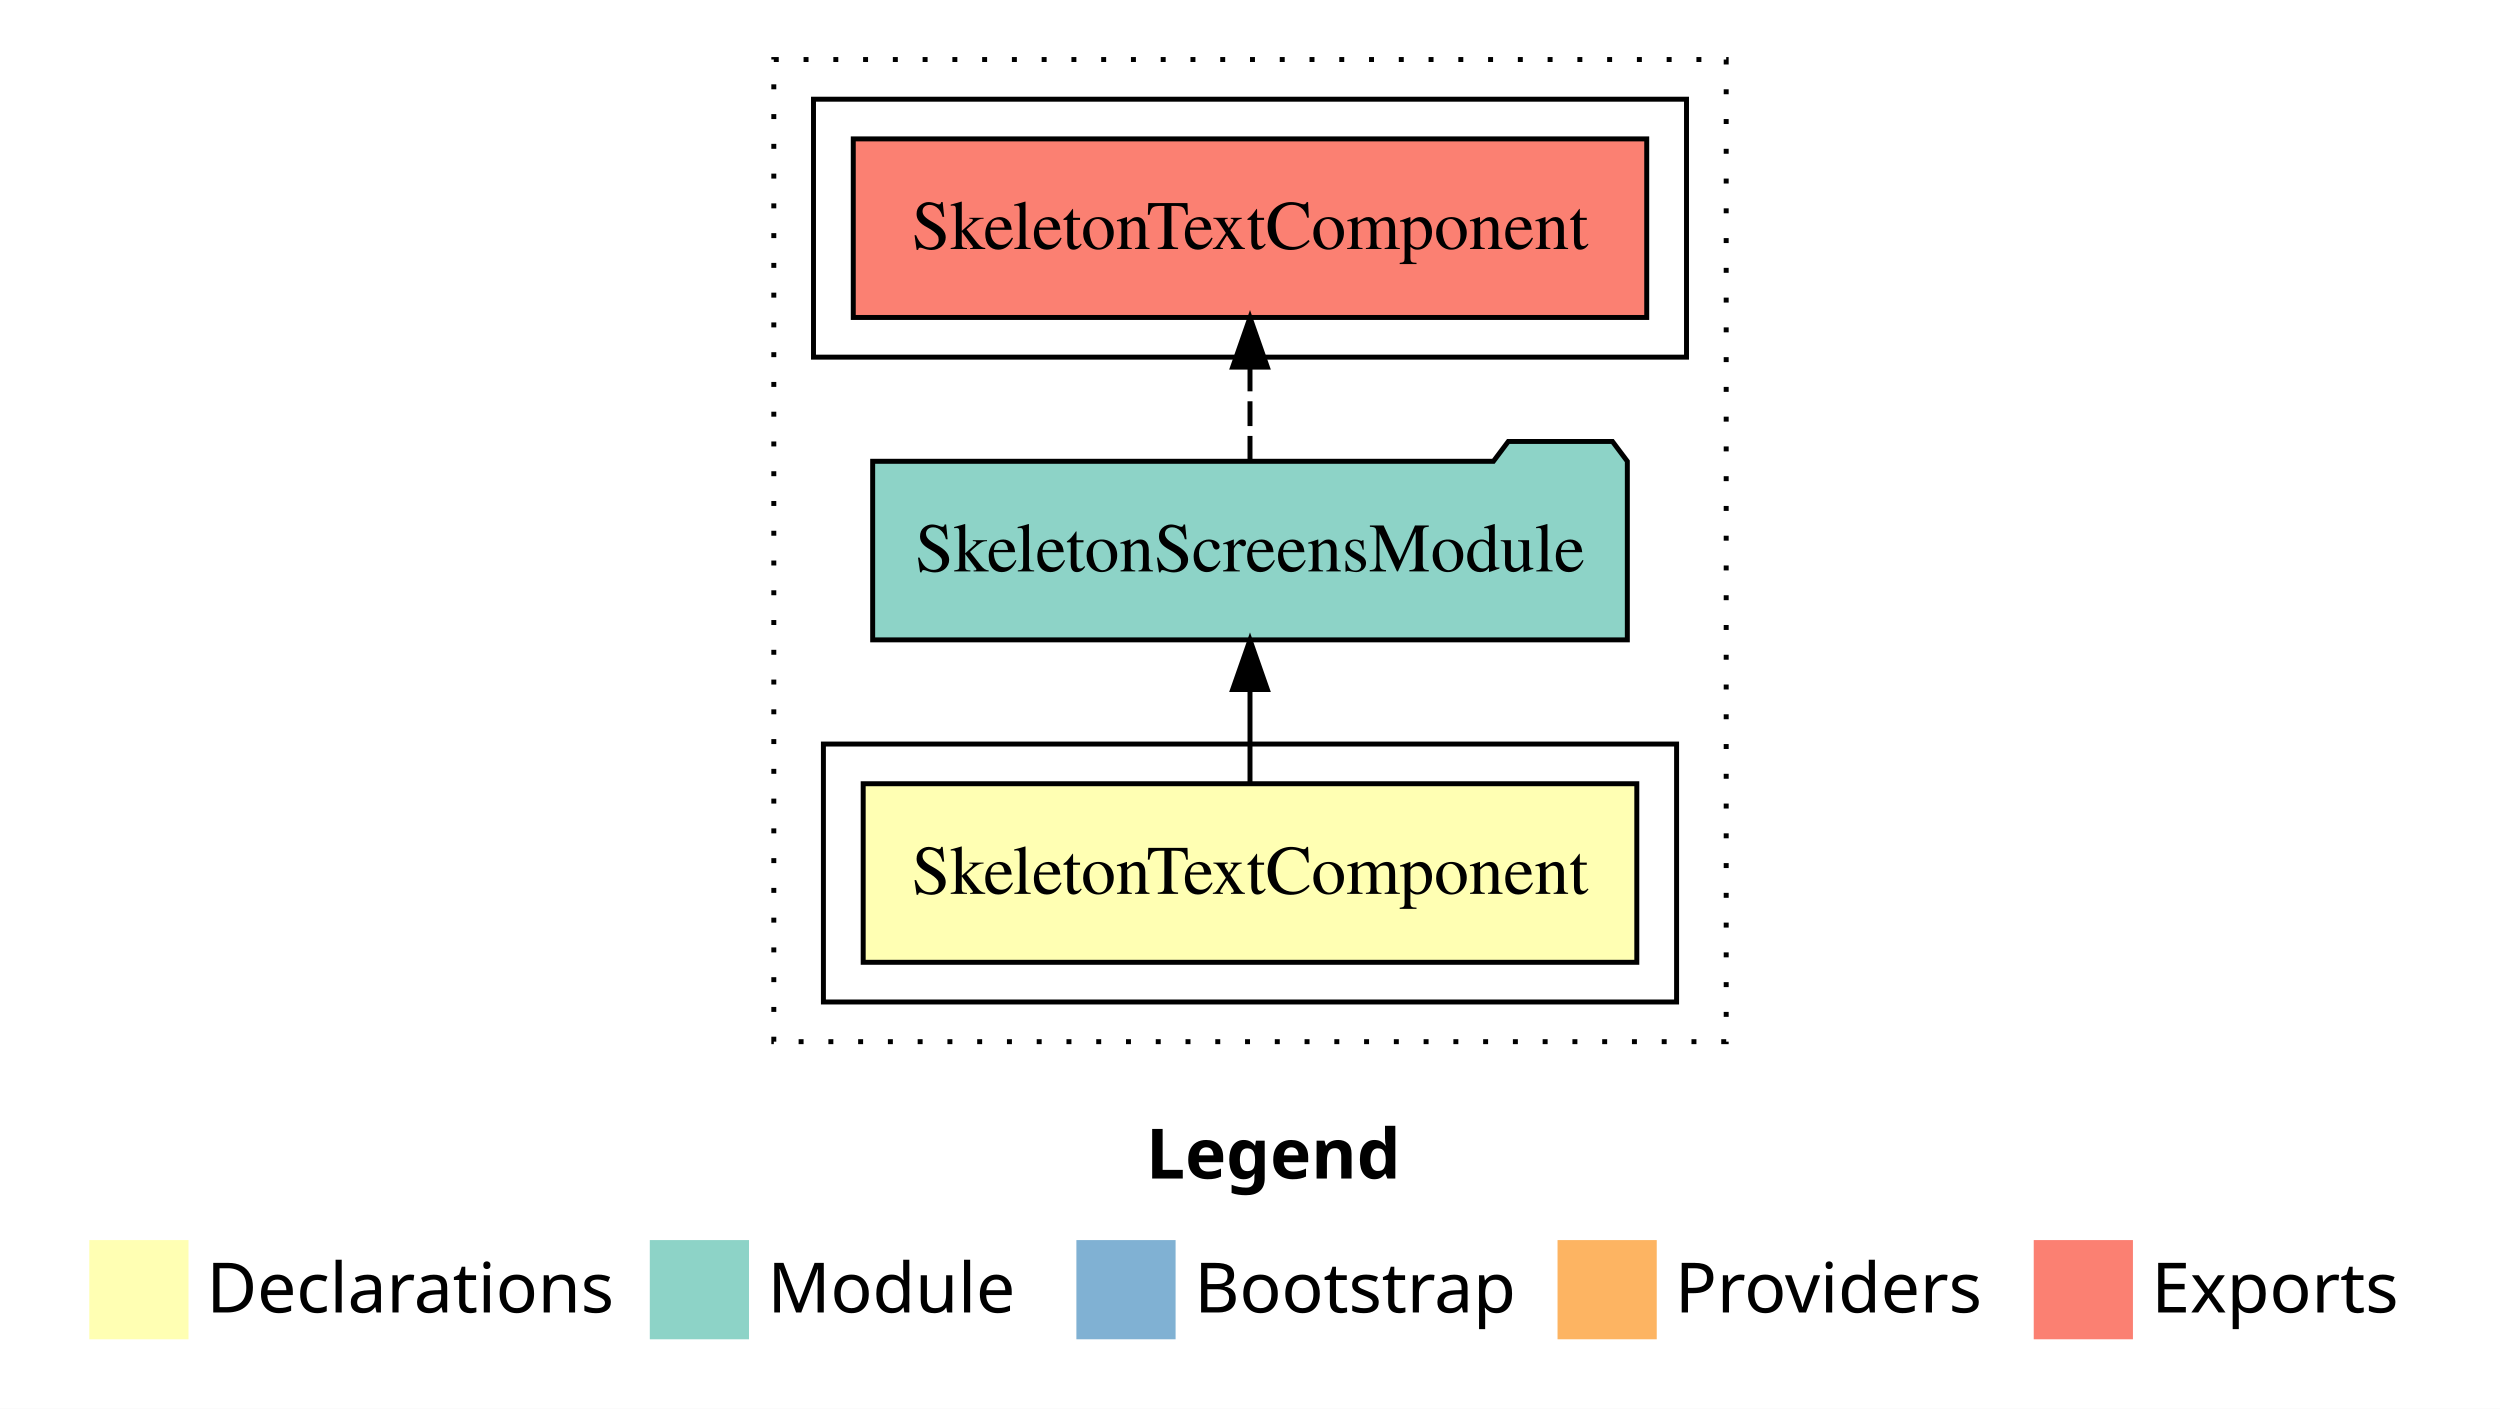
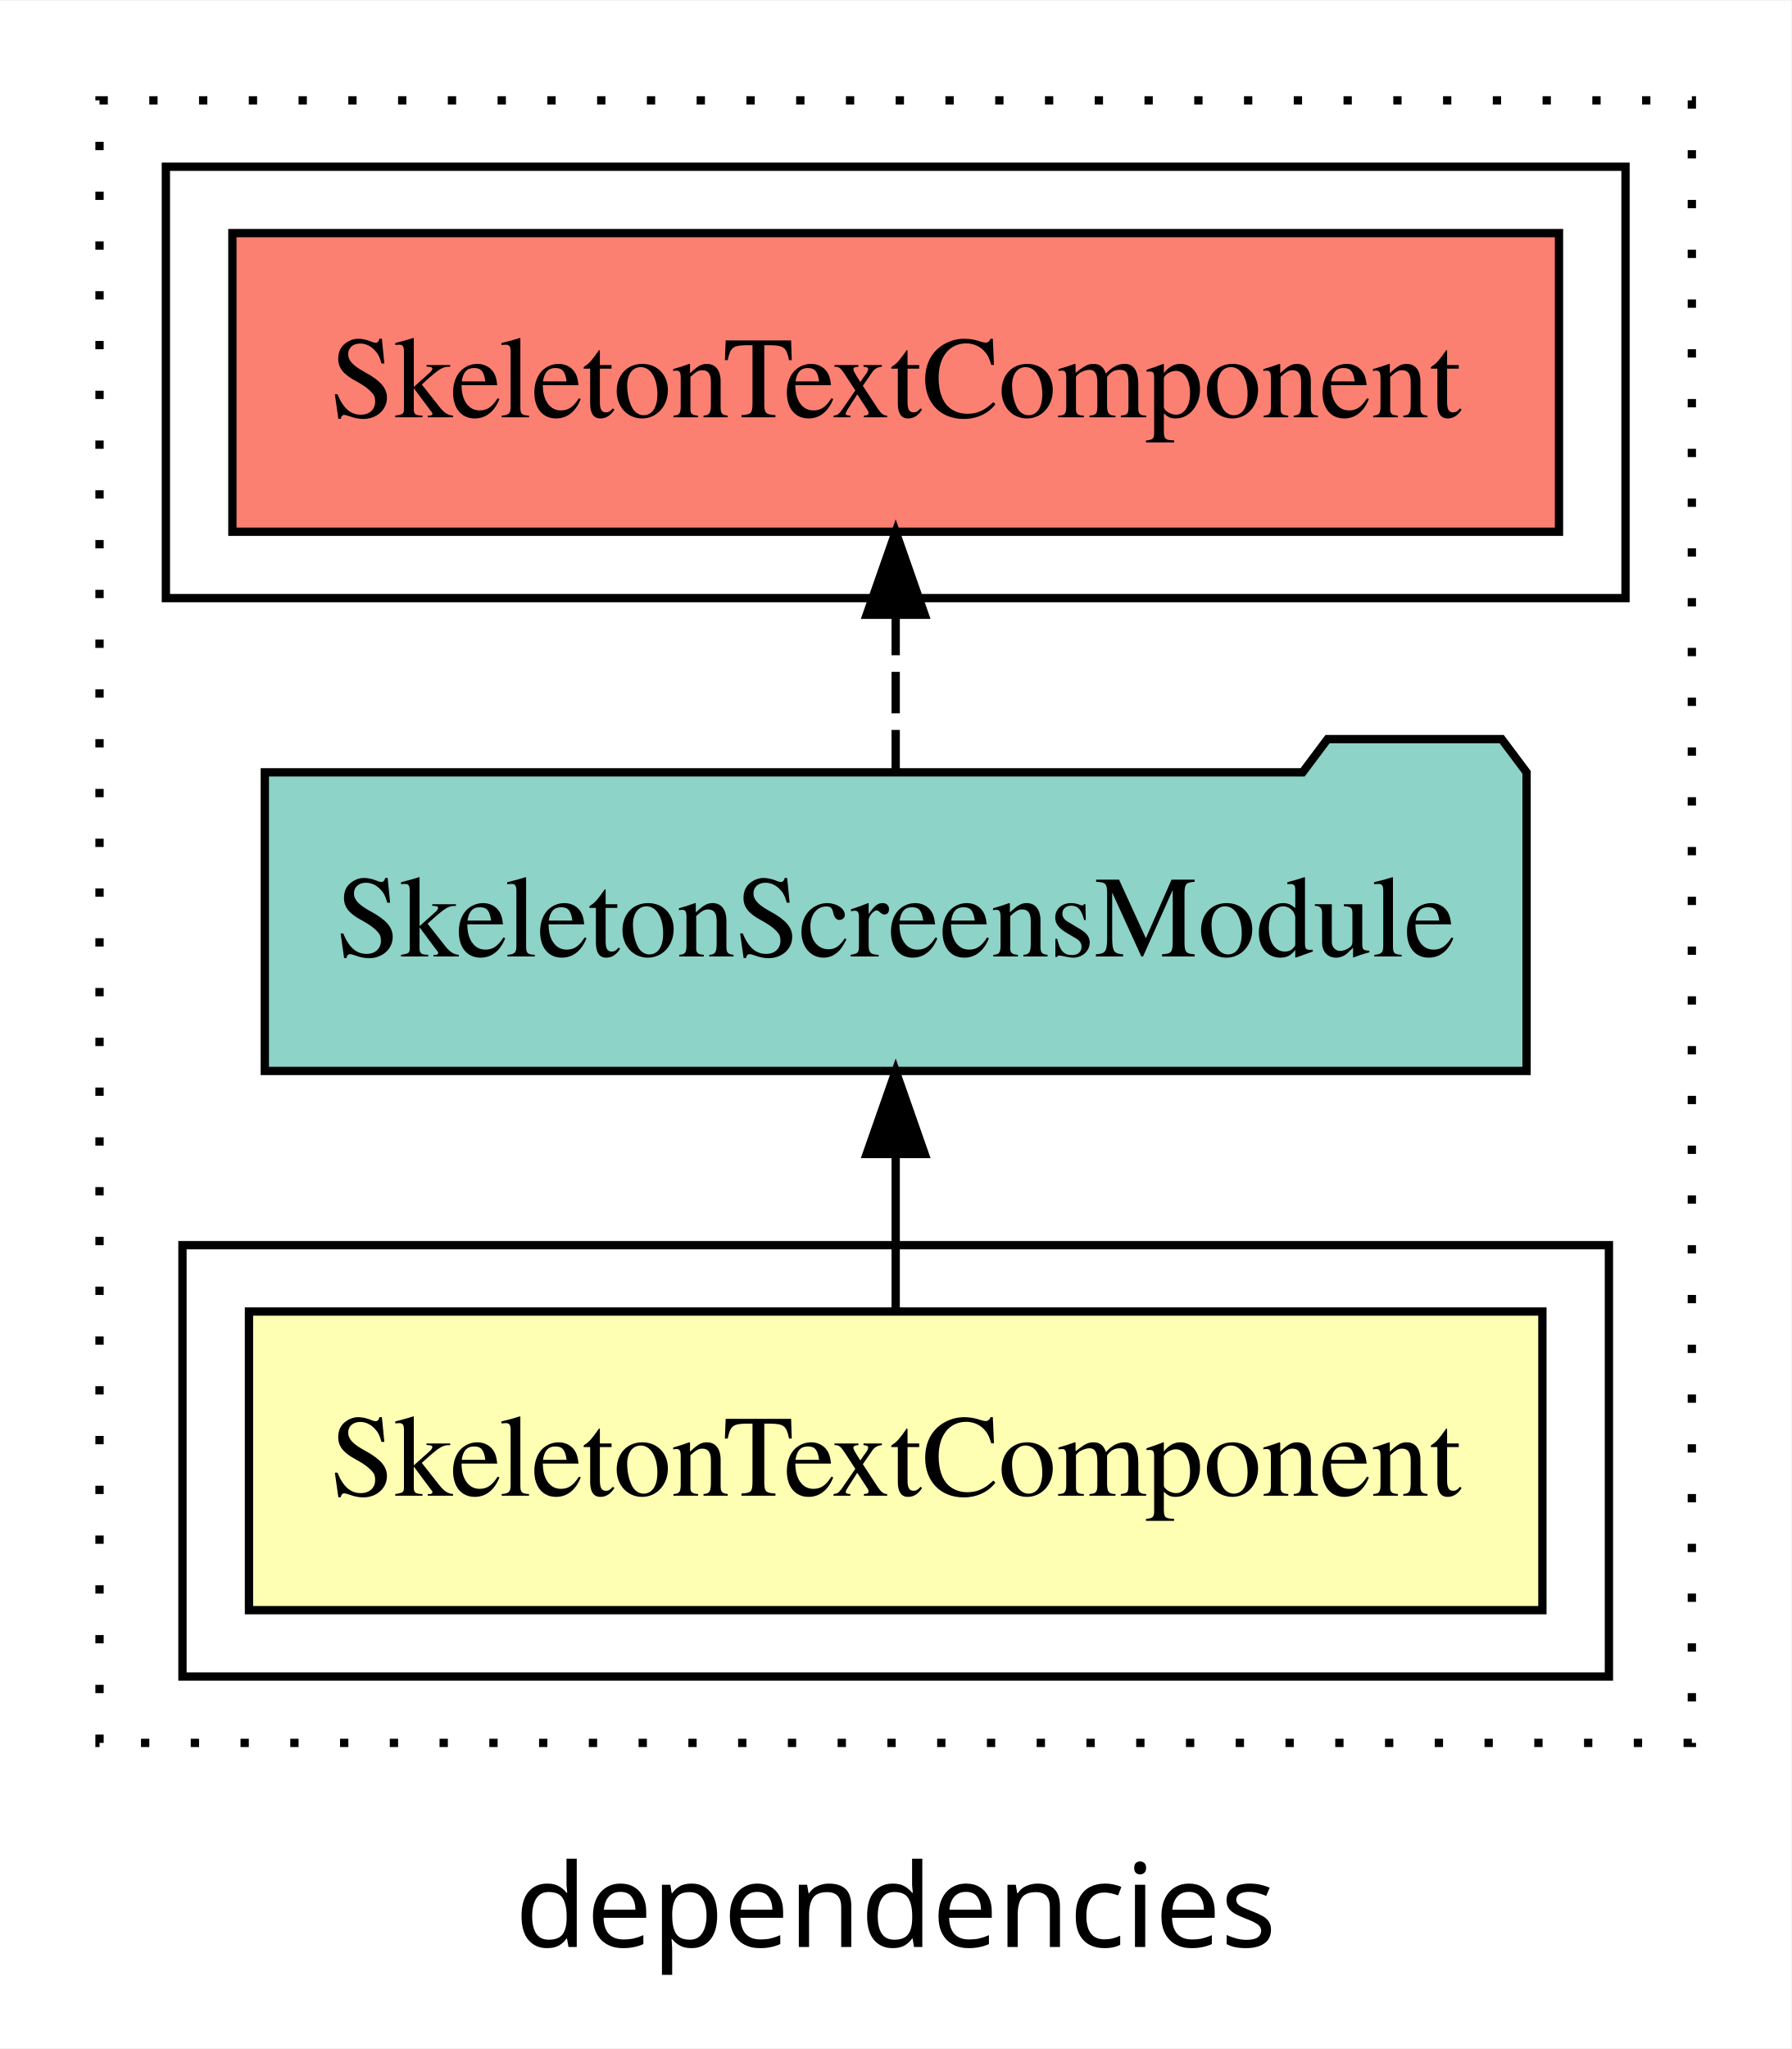
- <svg xmlns="http://www.w3.org/2000/svg" width="504pt" height="284pt" viewBox="0.00 0.00 504.00 284.00">
-   <g id="graph0" class="graph" transform="scale(1 1) rotate(0) translate(4 280)">
-     <polygon fill="white" stroke="transparent" points="-4,4 -4,-280 500,-280 500,4 -4,4" />
-     <text text-anchor="start" x="227.01" y="-42.4" font-family="sans-serif" font-weight="bold" font-size="14.00">Legend</text>
-     <polygon fill="#ffffb3" stroke="transparent" points="14,-10 14,-30 34,-30 34,-10 14,-10" />
-     <text text-anchor="start" x="37.63" y="-15.4" font-family="sans-serif" font-size="14.00">  Declarations</text>
-     <polygon fill="#8dd3c7" stroke="transparent" points="127,-10 127,-30 147,-30 147,-10 127,-10" />
-     <text text-anchor="start" x="150.73" y="-15.4" font-family="sans-serif" font-size="14.00">  Module</text>
-     <polygon fill="#80b1d3" stroke="transparent" points="213,-10 213,-30 233,-30 233,-10 213,-10" />
-     <text text-anchor="start" x="236.78" y="-15.4" font-family="sans-serif" font-size="14.00">  Bootstrap</text>
-     <polygon fill="#fdb462" stroke="transparent" points="310,-10 310,-30 330,-30 330,-10 310,-10" />
-     <text text-anchor="start" x="333.67" y="-15.4" font-family="sans-serif" font-size="14.00">  Providers</text>
-     <polygon fill="#fb8072" stroke="transparent" points="406,-10 406,-30 426,-30 426,-10 406,-10" />
-     <text text-anchor="start" x="429.73" y="-15.4" font-family="sans-serif" font-size="14.00">  Exports</text>
+ <svg xmlns="http://www.w3.org/2000/svg" width="216pt" height="247pt" viewBox="0.00 0.00 216.00 246.80">
+   <g id="graph0" class="graph" transform="scale(1 1) rotate(0) translate(4 242.8)">
+     <polygon fill="white" stroke="transparent" points="-4,4 -4,-242.8 212,-242.8 212,4 -4,4" />
+     <text text-anchor="middle" x="104" y="-8.2" font-family="sans-serif" font-size="14.00">dependencies</text>
    <g id="clust1" class="cluster">
-       <polygon fill="none" stroke="black" stroke-dasharray="1,5" points="152,-70 152,-268 344,-268 344,-70 152,-70" />
+       <polygon fill="none" stroke="black" stroke-dasharray="1,5" points="8,-32.8 8,-230.8 200,-230.8 200,-32.8 8,-32.8" />
+     </g>
+     <g id="clust5" class="cluster">
+       <polygon fill="none" stroke="black" points="16,-170.8 16,-222.8 192,-222.8 192,-170.8 16,-170.8" />
    </g>
    <g id="clust2" class="cluster">
-       <polygon fill="none" stroke="black" points="162,-78 162,-130 334,-130 334,-78 162,-78" />
-     </g>
-     <g id="clust5" class="cluster">
-       <polygon fill="none" stroke="black" points="160,-208 160,-260 336,-260 336,-208 160,-208" />
+       <polygon fill="none" stroke="black" points="18,-40.8 18,-92.8 190,-92.8 190,-40.8 18,-40.8" />
    </g>
    <g id="node1" class="node">
-       <polygon fill="#ffffb3" stroke="black" points="325.98,-122 170.02,-122 170.02,-86 325.98,-86 325.98,-122" />
-       <text text-anchor="middle" x="248" y="-99.8" font-family="Times,serif" font-size="14.00">SkeletonTextComponent</text>
+       <polygon fill="#ffffb3" stroke="black" points="181.98,-84.8 26.02,-84.8 26.02,-48.8 181.98,-48.8 181.98,-84.8" />
+       <text text-anchor="middle" x="104" y="-62.6" font-family="Times,serif" font-size="14.00">SkeletonTextComponent</text>
    </g>
    <g id="node2" class="node">
-       <polygon fill="#8dd3c7" stroke="black" points="324.07,-187 321.07,-191 300.07,-191 297.07,-187 171.93,-187 171.93,-151 324.07,-151 324.07,-187" />
-       <text text-anchor="middle" x="248" y="-164.8" font-family="Times,serif" font-size="14.00">SkeletonScreensModule</text>
+       <polygon fill="#8dd3c7" stroke="black" points="180.07,-149.8 177.07,-153.8 156.07,-153.8 153.07,-149.8 27.93,-149.8 27.93,-113.8 180.07,-113.8 180.07,-149.8" />
+       <text text-anchor="middle" x="104" y="-127.6" font-family="Times,serif" font-size="14.00">SkeletonScreensModule</text>
    </g>
    <g id="edge1" class="edge">
-       <path fill="none" stroke="black" d="M248,-122.11C248,-122.11 248,-140.99 248,-140.99" />
-       <polygon fill="black" stroke="black" points="244.5,-140.99 248,-150.99 251.5,-140.99 244.5,-140.99" />
+       <path fill="none" stroke="black" d="M104,-84.91C104,-84.91 104,-103.79 104,-103.79" />
+       <polygon fill="black" stroke="black" points="100.5,-103.79 104,-113.79 107.5,-103.79 100.5,-103.79" />
    </g>
    <g id="node3" class="node">
-       <polygon fill="#fb8072" stroke="black" points="327.98,-252 168.02,-252 168.02,-216 327.98,-216 327.98,-252" />
-       <text text-anchor="middle" x="248" y="-229.8" font-family="Times,serif" font-size="14.00">SkeletonTextComponent </text>
+       <polygon fill="#fb8072" stroke="black" points="183.98,-214.8 24.02,-214.8 24.02,-178.8 183.98,-178.8 183.98,-214.8" />
+       <text text-anchor="middle" x="104" y="-192.6" font-family="Times,serif" font-size="14.00">SkeletonTextComponent </text>
    </g>
    <g id="edge2" class="edge">
-       <path fill="none" stroke="black" stroke-dasharray="5,2" d="M248,-187.11C248,-187.11 248,-205.99 248,-205.99" />
-       <polygon fill="black" stroke="black" points="244.5,-205.99 248,-215.99 251.5,-205.99 244.5,-205.99" />
+       <path fill="none" stroke="black" stroke-dasharray="5,2" d="M104,-149.91C104,-149.91 104,-168.79 104,-168.79" />
+       <polygon fill="black" stroke="black" points="100.5,-168.79 104,-178.79 107.5,-168.79 100.5,-168.79" />
    </g>
  </g>
</svg>
